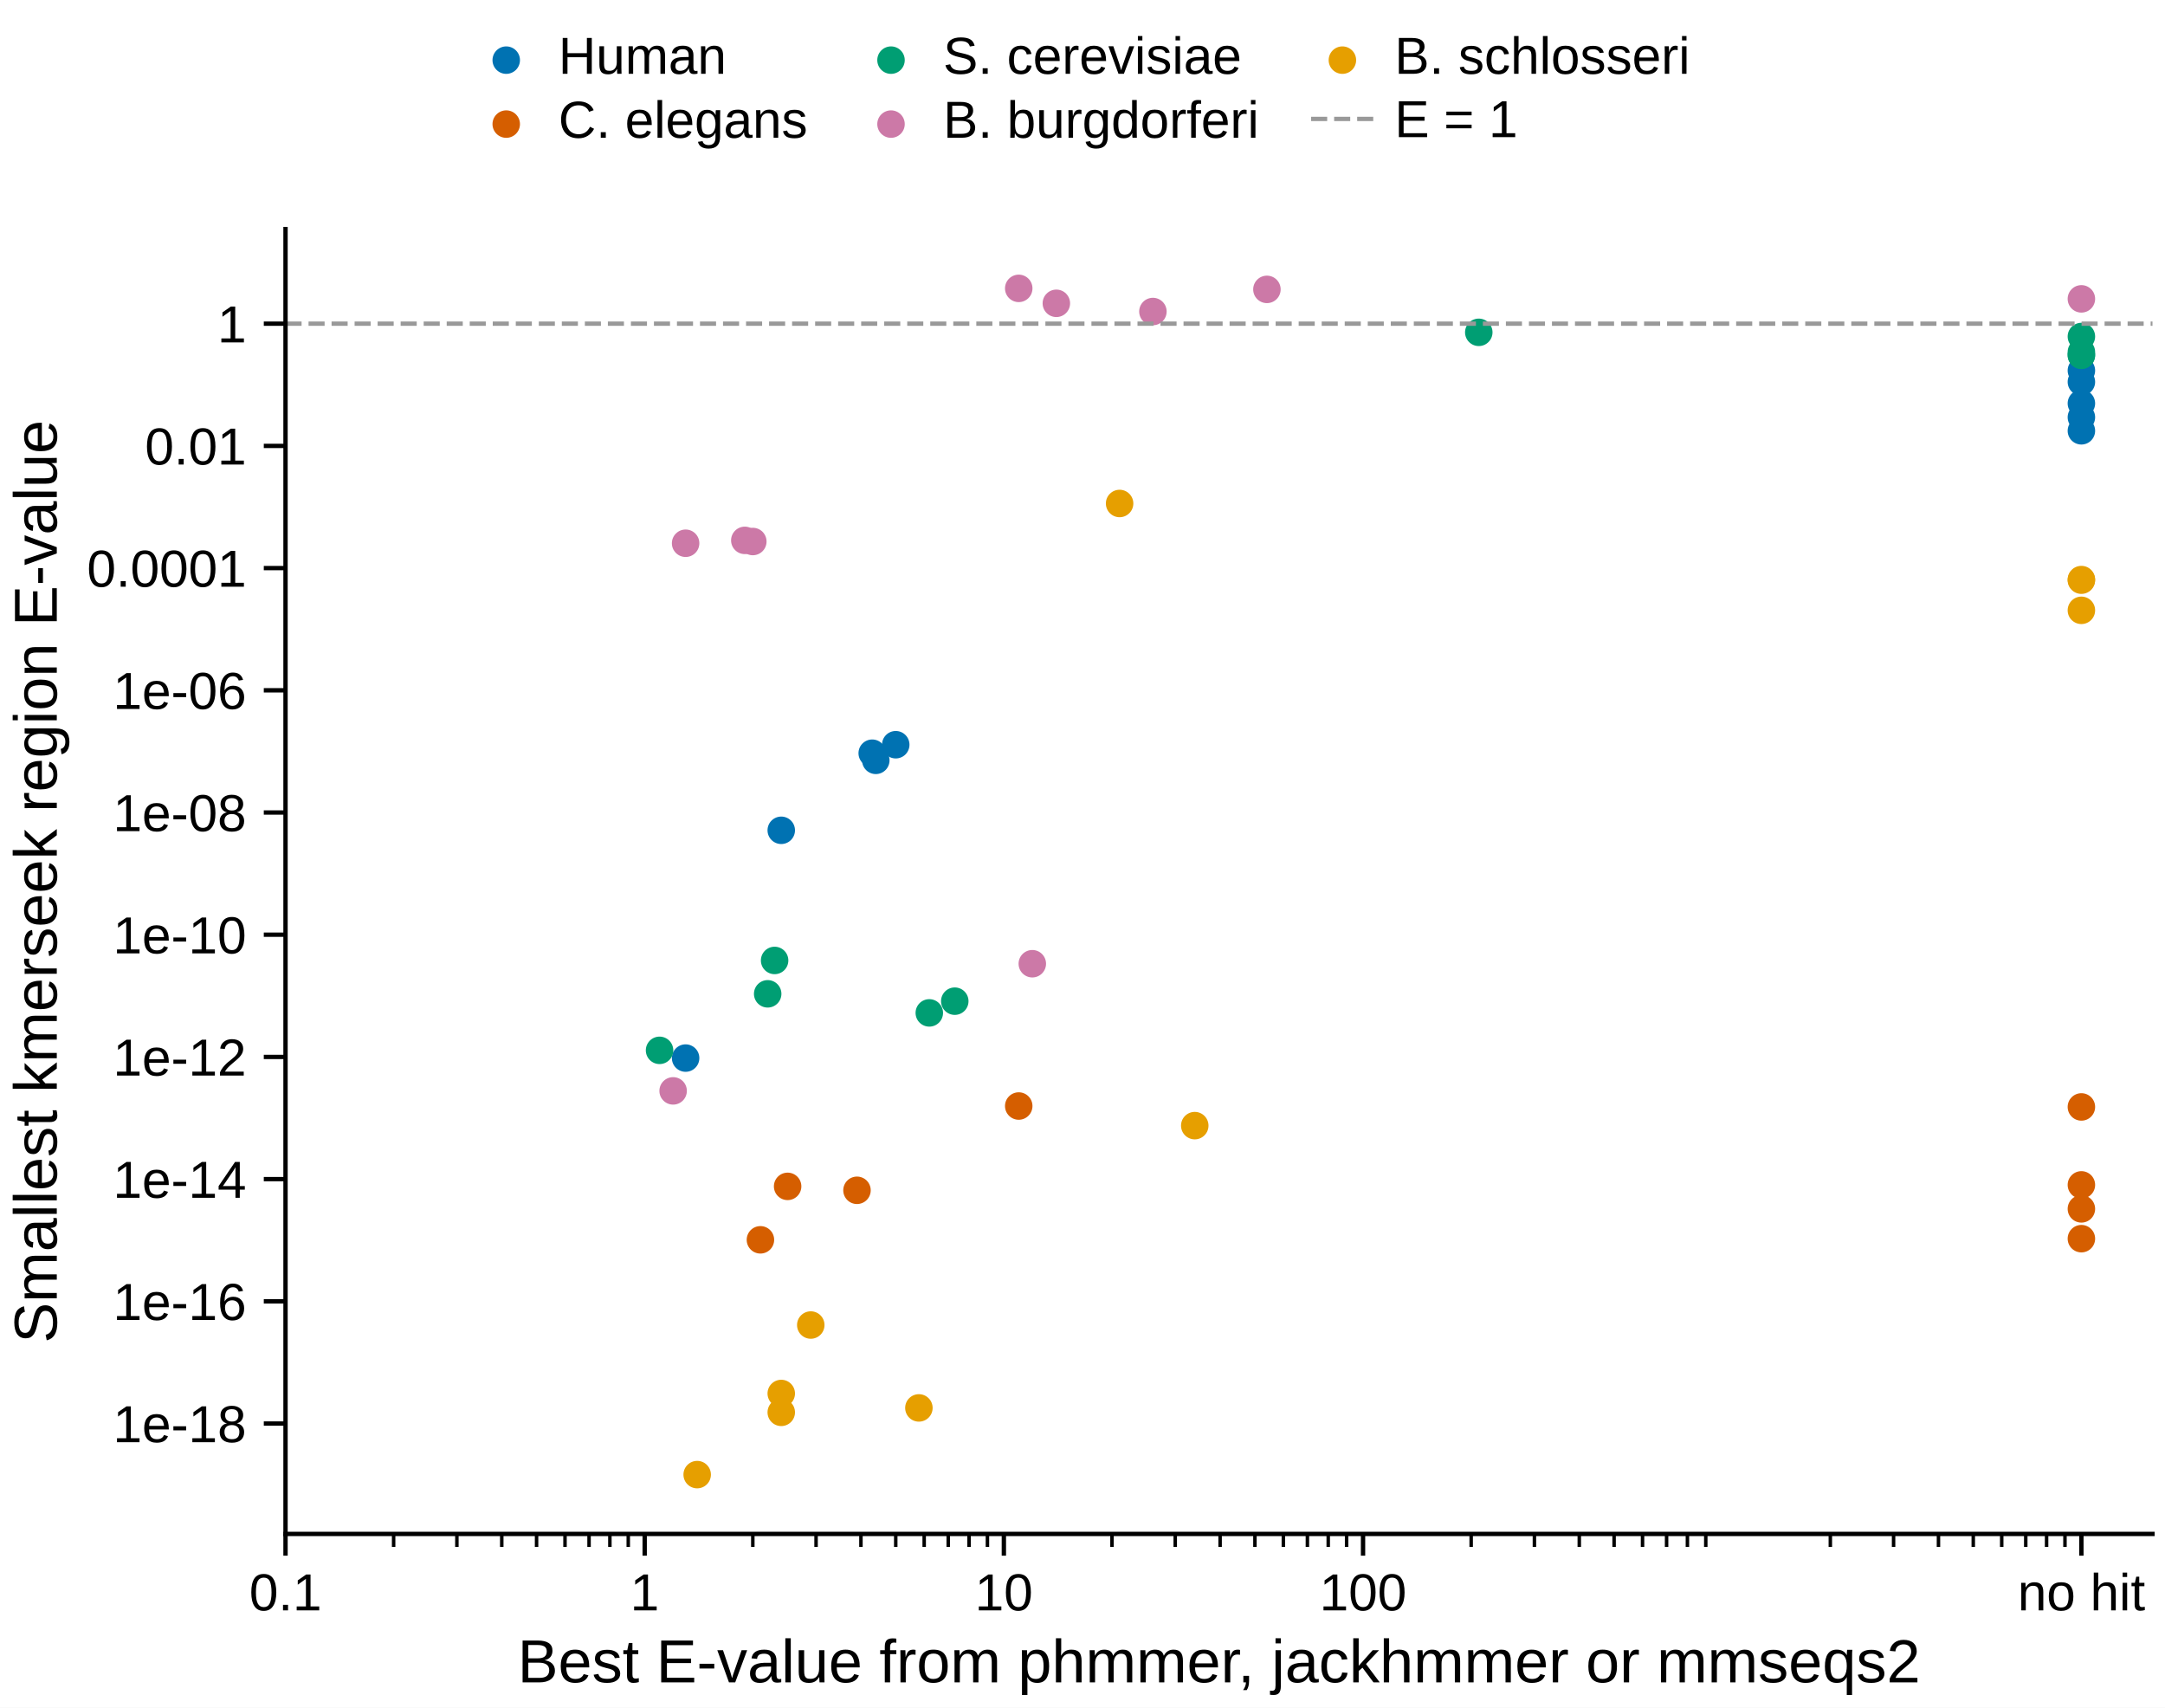
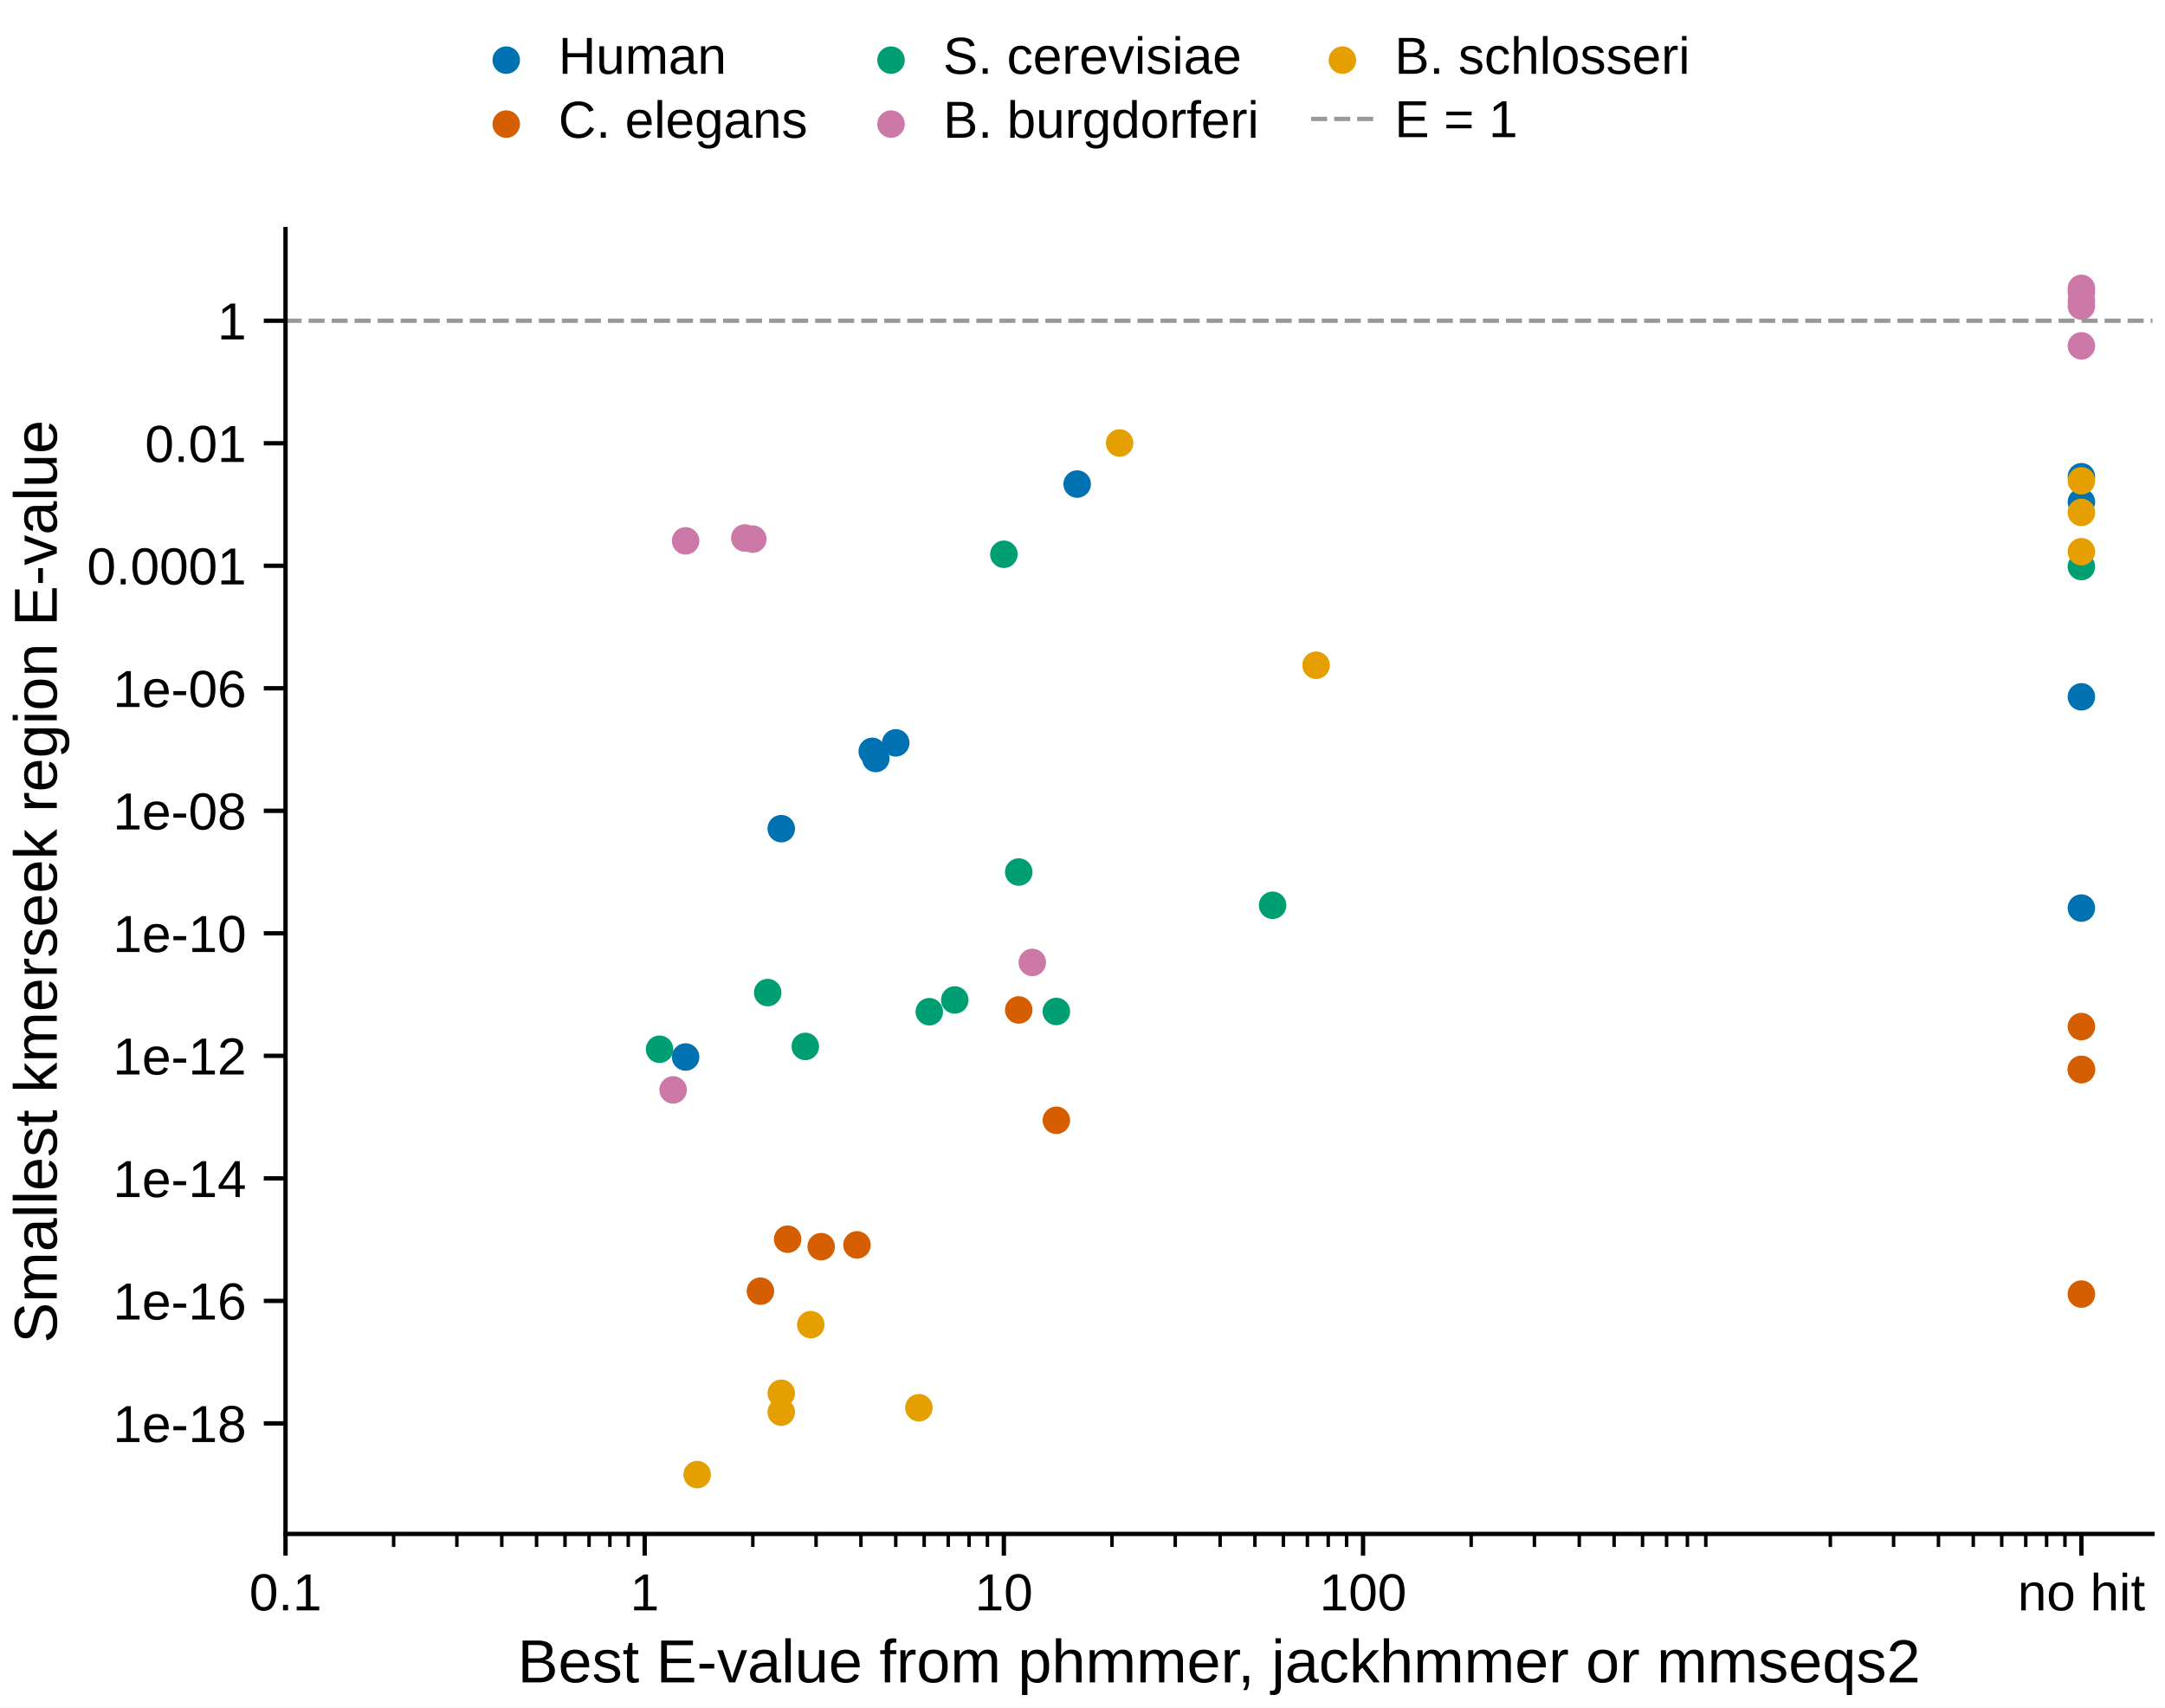
<svg xmlns="http://www.w3.org/2000/svg" xmlns:xlink="http://www.w3.org/1999/xlink" width="249.163pt" height="196.505pt" viewBox="0 0 249.163 196.505" version="1.1">
  <defs>
    <style type="text/css">*{stroke-linejoin: round; stroke-linecap: butt}</style>
  </defs>
  <g id="figure_1">
    <g id="patch_1">
-       <path d="M 0 196.505  L 249.163 196.505  L 249.163 0  L 0 0  z " style="fill: #ffffff" />
+       <path d="M 0 196.505 L 249.163 196.505 L 249.163 0 L 0 0 z " style="fill: #ffffff" />
    </g>
    <g id="axes_1">
      <g id="patch_2">
-         <path d="M 32.859 176.509  L 247.723 176.509  L 247.723 26.359  L 32.859 26.359  z " style="fill: #ffffff" />
+         <path d="M 32.859 176.509 L 247.723 176.509 L 247.723 26.359 L 32.859 26.359 z " style="fill: #ffffff" />
      </g>
      <g id="matplotlib.axis_1">
        <g id="xtick_1">
          <g id="line2d_1">
            <defs>
-               <path id="mf3f2016439" d="M 0 0  L 0 2.5  " style="stroke: #000000; stroke-width: 0.5" />
+               <path id="me82371935f" d="M 0 0 L 0 2.5 " style="stroke: #000000; stroke-width: 0.5" />
            </defs>
            <g>
-               <use xlink:href="#mf3f2016439" x="32.859" y="176.509" style="stroke: #000000; stroke-width: 0.5" />
+               <use xlink:href="#me82371935f" x="32.859" y="176.509" style="stroke: #000000; stroke-width: 0.5" />
            </g>
          </g>
          <g id="text_1">
            <text style="font-size: 6px; font-family: 'Arial', 'Helvetica', 'Liberation Sans', 'DejaVu Sans', sans-serif; text-anchor: middle" x="32.859" y="185.303" transform="rotate(-0 32.85875 185.3034)">0.1</text>
          </g>
        </g>
        <g id="xtick_2">
          <g id="line2d_2">
            <g>
-               <use xlink:href="#mf3f2016439" x="74.195" y="176.509" style="stroke: #000000; stroke-width: 0.5" />
+               <use xlink:href="#me82371935f" x="74.195" y="176.509" style="stroke: #000000; stroke-width: 0.5" />
            </g>
          </g>
          <g id="text_2">
            <text style="font-size: 6px; font-family: 'Arial', 'Helvetica', 'Liberation Sans', 'DejaVu Sans', sans-serif; text-anchor: middle" x="74.195" y="185.303" transform="rotate(-0 74.19525 185.3034)">1</text>
          </g>
        </g>
        <g id="xtick_3">
          <g id="line2d_3">
            <g>
-               <use xlink:href="#mf3f2016439" x="115.532" y="176.509" style="stroke: #000000; stroke-width: 0.5" />
+               <use xlink:href="#me82371935f" x="115.532" y="176.509" style="stroke: #000000; stroke-width: 0.5" />
            </g>
          </g>
          <g id="text_3">
            <text style="font-size: 6px; font-family: 'Arial', 'Helvetica', 'Liberation Sans', 'DejaVu Sans', sans-serif; text-anchor: middle" x="115.532" y="185.303" transform="rotate(-0 115.5317 185.3034)">10</text>
          </g>
        </g>
        <g id="xtick_4">
          <g id="line2d_4">
            <g>
-               <use xlink:href="#mf3f2016439" x="156.868" y="176.509" style="stroke: #000000; stroke-width: 0.5" />
+               <use xlink:href="#me82371935f" x="156.868" y="176.509" style="stroke: #000000; stroke-width: 0.5" />
            </g>
          </g>
          <g id="text_4">
            <text style="font-size: 6px; font-family: 'Arial', 'Helvetica', 'Liberation Sans', 'DejaVu Sans', sans-serif; text-anchor: middle" x="156.868" y="185.303" transform="rotate(-0 156.8682 185.3034)">100</text>
          </g>
        </g>
        <g id="xtick_5">
          <g id="line2d_5">
            <g>
-               <use xlink:href="#mf3f2016439" x="239.541" y="176.509" style="stroke: #000000; stroke-width: 0.5" />
+               <use xlink:href="#me82371935f" x="239.541" y="176.509" style="stroke: #000000; stroke-width: 0.5" />
            </g>
          </g>
          <g id="text_5">
            <text style="font-size: 6px; font-family: 'Arial', 'Helvetica', 'Liberation Sans', 'DejaVu Sans', sans-serif; text-anchor: middle" x="239.541" y="185.303" transform="rotate(-0 239.5412 185.3034)">no hit</text>
          </g>
        </g>
        <g id="xtick_6">
          <g id="line2d_6">
            <defs>
-               <path id="m0a53e02857" d="M 0 0  L 0 1.5  " style="stroke: #000000; stroke-width: 0.4" />
+               <path id="m7a8b7e8d1a" d="M 0 0 L 0 1.5 " style="stroke: #000000; stroke-width: 0.4" />
            </defs>
            <g>
-               <use xlink:href="#m0a53e02857" x="45.302" y="176.509" style="stroke: #000000; stroke-width: 0.4" />
+               <use xlink:href="#m7a8b7e8d1a" x="45.302" y="176.509" style="stroke: #000000; stroke-width: 0.4" />
            </g>
          </g>
        </g>
        <g id="xtick_7">
          <g id="line2d_7">
            <g>
-               <use xlink:href="#m0a53e02857" x="52.581" y="176.509" style="stroke: #000000; stroke-width: 0.4" />
+               <use xlink:href="#m7a8b7e8d1a" x="52.581" y="176.509" style="stroke: #000000; stroke-width: 0.4" />
            </g>
          </g>
        </g>
        <g id="xtick_8">
          <g id="line2d_8">
            <g>
-               <use xlink:href="#m0a53e02857" x="57.746" y="176.509" style="stroke: #000000; stroke-width: 0.4" />
+               <use xlink:href="#m7a8b7e8d1a" x="57.746" y="176.509" style="stroke: #000000; stroke-width: 0.4" />
            </g>
          </g>
        </g>
        <g id="xtick_9">
          <g id="line2d_9">
            <g>
-               <use xlink:href="#m0a53e02857" x="61.752" y="176.509" style="stroke: #000000; stroke-width: 0.4" />
+               <use xlink:href="#m7a8b7e8d1a" x="61.752" y="176.509" style="stroke: #000000; stroke-width: 0.4" />
            </g>
          </g>
        </g>
        <g id="xtick_10">
          <g id="line2d_10">
            <g>
-               <use xlink:href="#m0a53e02857" x="65.025" y="176.509" style="stroke: #000000; stroke-width: 0.4" />
+               <use xlink:href="#m7a8b7e8d1a" x="65.025" y="176.509" style="stroke: #000000; stroke-width: 0.4" />
            </g>
          </g>
        </g>
        <g id="xtick_11">
          <g id="line2d_11">
            <g>
-               <use xlink:href="#m0a53e02857" x="67.792" y="176.509" style="stroke: #000000; stroke-width: 0.4" />
+               <use xlink:href="#m7a8b7e8d1a" x="67.792" y="176.509" style="stroke: #000000; stroke-width: 0.4" />
            </g>
          </g>
        </g>
        <g id="xtick_12">
          <g id="line2d_12">
            <g>
-               <use xlink:href="#m0a53e02857" x="70.189" y="176.509" style="stroke: #000000; stroke-width: 0.4" />
+               <use xlink:href="#m7a8b7e8d1a" x="70.189" y="176.509" style="stroke: #000000; stroke-width: 0.4" />
            </g>
          </g>
        </g>
        <g id="xtick_13">
          <g id="line2d_13">
            <g>
-               <use xlink:href="#m0a53e02857" x="72.304" y="176.509" style="stroke: #000000; stroke-width: 0.4" />
+               <use xlink:href="#m7a8b7e8d1a" x="72.304" y="176.509" style="stroke: #000000; stroke-width: 0.4" />
            </g>
          </g>
        </g>
        <g id="xtick_14">
          <g id="line2d_14">
            <g>
-               <use xlink:href="#m0a53e02857" x="86.639" y="176.509" style="stroke: #000000; stroke-width: 0.4" />
+               <use xlink:href="#m7a8b7e8d1a" x="86.639" y="176.509" style="stroke: #000000; stroke-width: 0.4" />
            </g>
          </g>
        </g>
        <g id="xtick_15">
          <g id="line2d_15">
            <g>
-               <use xlink:href="#m0a53e02857" x="93.918" y="176.509" style="stroke: #000000; stroke-width: 0.4" />
+               <use xlink:href="#m7a8b7e8d1a" x="93.918" y="176.509" style="stroke: #000000; stroke-width: 0.4" />
            </g>
          </g>
        </g>
        <g id="xtick_16">
          <g id="line2d_16">
            <g>
-               <use xlink:href="#m0a53e02857" x="99.082" y="176.509" style="stroke: #000000; stroke-width: 0.4" />
+               <use xlink:href="#m7a8b7e8d1a" x="99.082" y="176.509" style="stroke: #000000; stroke-width: 0.4" />
            </g>
          </g>
        </g>
        <g id="xtick_17">
          <g id="line2d_17">
            <g>
-               <use xlink:href="#m0a53e02857" x="103.088" y="176.509" style="stroke: #000000; stroke-width: 0.4" />
+               <use xlink:href="#m7a8b7e8d1a" x="103.088" y="176.509" style="stroke: #000000; stroke-width: 0.4" />
            </g>
          </g>
        </g>
        <g id="xtick_18">
          <g id="line2d_18">
            <g>
-               <use xlink:href="#m0a53e02857" x="106.361" y="176.509" style="stroke: #000000; stroke-width: 0.4" />
+               <use xlink:href="#m7a8b7e8d1a" x="106.361" y="176.509" style="stroke: #000000; stroke-width: 0.4" />
            </g>
          </g>
        </g>
        <g id="xtick_19">
          <g id="line2d_19">
            <g>
-               <use xlink:href="#m0a53e02857" x="109.129" y="176.509" style="stroke: #000000; stroke-width: 0.4" />
+               <use xlink:href="#m7a8b7e8d1a" x="109.129" y="176.509" style="stroke: #000000; stroke-width: 0.4" />
            </g>
          </g>
        </g>
        <g id="xtick_20">
          <g id="line2d_20">
            <g>
-               <use xlink:href="#m0a53e02857" x="111.526" y="176.509" style="stroke: #000000; stroke-width: 0.4" />
+               <use xlink:href="#m7a8b7e8d1a" x="111.526" y="176.509" style="stroke: #000000; stroke-width: 0.4" />
            </g>
          </g>
        </g>
        <g id="xtick_21">
          <g id="line2d_21">
            <g>
-               <use xlink:href="#m0a53e02857" x="113.64" y="176.509" style="stroke: #000000; stroke-width: 0.4" />
+               <use xlink:href="#m7a8b7e8d1a" x="113.64" y="176.509" style="stroke: #000000; stroke-width: 0.4" />
            </g>
          </g>
        </g>
        <g id="xtick_22">
          <g id="line2d_22">
            <g>
-               <use xlink:href="#m0a53e02857" x="127.975" y="176.509" style="stroke: #000000; stroke-width: 0.4" />
+               <use xlink:href="#m7a8b7e8d1a" x="127.975" y="176.509" style="stroke: #000000; stroke-width: 0.4" />
            </g>
          </g>
        </g>
        <g id="xtick_23">
          <g id="line2d_23">
            <g>
-               <use xlink:href="#m0a53e02857" x="135.254" y="176.509" style="stroke: #000000; stroke-width: 0.4" />
+               <use xlink:href="#m7a8b7e8d1a" x="135.254" y="176.509" style="stroke: #000000; stroke-width: 0.4" />
            </g>
          </g>
        </g>
        <g id="xtick_24">
          <g id="line2d_24">
            <g>
-               <use xlink:href="#m0a53e02857" x="140.419" y="176.509" style="stroke: #000000; stroke-width: 0.4" />
+               <use xlink:href="#m7a8b7e8d1a" x="140.419" y="176.509" style="stroke: #000000; stroke-width: 0.4" />
            </g>
          </g>
        </g>
        <g id="xtick_25">
          <g id="line2d_25">
            <g>
-               <use xlink:href="#m0a53e02857" x="144.425" y="176.509" style="stroke: #000000; stroke-width: 0.4" />
+               <use xlink:href="#m7a8b7e8d1a" x="144.425" y="176.509" style="stroke: #000000; stroke-width: 0.4" />
            </g>
          </g>
        </g>
        <g id="xtick_26">
          <g id="line2d_26">
            <g>
-               <use xlink:href="#m0a53e02857" x="147.698" y="176.509" style="stroke: #000000; stroke-width: 0.4" />
+               <use xlink:href="#m7a8b7e8d1a" x="147.698" y="176.509" style="stroke: #000000; stroke-width: 0.4" />
            </g>
          </g>
        </g>
        <g id="xtick_27">
          <g id="line2d_27">
            <g>
-               <use xlink:href="#m0a53e02857" x="150.465" y="176.509" style="stroke: #000000; stroke-width: 0.4" />
+               <use xlink:href="#m7a8b7e8d1a" x="150.465" y="176.509" style="stroke: #000000; stroke-width: 0.4" />
            </g>
          </g>
        </g>
        <g id="xtick_28">
          <g id="line2d_28">
            <g>
-               <use xlink:href="#m0a53e02857" x="152.862" y="176.509" style="stroke: #000000; stroke-width: 0.4" />
+               <use xlink:href="#m7a8b7e8d1a" x="152.862" y="176.509" style="stroke: #000000; stroke-width: 0.4" />
            </g>
          </g>
        </g>
        <g id="xtick_29">
          <g id="line2d_29">
            <g>
-               <use xlink:href="#m0a53e02857" x="154.977" y="176.509" style="stroke: #000000; stroke-width: 0.4" />
+               <use xlink:href="#m7a8b7e8d1a" x="154.977" y="176.509" style="stroke: #000000; stroke-width: 0.4" />
            </g>
          </g>
        </g>
        <g id="xtick_30">
          <g id="line2d_30">
            <g>
-               <use xlink:href="#m0a53e02857" x="169.312" y="176.509" style="stroke: #000000; stroke-width: 0.4" />
+               <use xlink:href="#m7a8b7e8d1a" x="169.312" y="176.509" style="stroke: #000000; stroke-width: 0.4" />
            </g>
          </g>
        </g>
        <g id="xtick_31">
          <g id="line2d_31">
            <g>
-               <use xlink:href="#m0a53e02857" x="176.591" y="176.509" style="stroke: #000000; stroke-width: 0.4" />
+               <use xlink:href="#m7a8b7e8d1a" x="176.591" y="176.509" style="stroke: #000000; stroke-width: 0.4" />
            </g>
          </g>
        </g>
        <g id="xtick_32">
          <g id="line2d_32">
            <g>
-               <use xlink:href="#m0a53e02857" x="181.755" y="176.509" style="stroke: #000000; stroke-width: 0.4" />
+               <use xlink:href="#m7a8b7e8d1a" x="181.755" y="176.509" style="stroke: #000000; stroke-width: 0.4" />
            </g>
          </g>
        </g>
        <g id="xtick_33">
          <g id="line2d_33">
            <g>
-               <use xlink:href="#m0a53e02857" x="185.761" y="176.509" style="stroke: #000000; stroke-width: 0.4" />
+               <use xlink:href="#m7a8b7e8d1a" x="185.761" y="176.509" style="stroke: #000000; stroke-width: 0.4" />
            </g>
          </g>
        </g>
        <g id="xtick_34">
          <g id="line2d_34">
            <g>
-               <use xlink:href="#m0a53e02857" x="189.034" y="176.509" style="stroke: #000000; stroke-width: 0.4" />
+               <use xlink:href="#m7a8b7e8d1a" x="189.034" y="176.509" style="stroke: #000000; stroke-width: 0.4" />
            </g>
          </g>
        </g>
        <g id="xtick_35">
          <g id="line2d_35">
            <g>
-               <use xlink:href="#m0a53e02857" x="191.802" y="176.509" style="stroke: #000000; stroke-width: 0.4" />
+               <use xlink:href="#m7a8b7e8d1a" x="191.802" y="176.509" style="stroke: #000000; stroke-width: 0.4" />
            </g>
          </g>
        </g>
        <g id="xtick_36">
          <g id="line2d_36">
            <g>
-               <use xlink:href="#m0a53e02857" x="194.199" y="176.509" style="stroke: #000000; stroke-width: 0.4" />
+               <use xlink:href="#m7a8b7e8d1a" x="194.199" y="176.509" style="stroke: #000000; stroke-width: 0.4" />
            </g>
          </g>
        </g>
        <g id="xtick_37">
          <g id="line2d_37">
            <g>
-               <use xlink:href="#m0a53e02857" x="196.313" y="176.509" style="stroke: #000000; stroke-width: 0.4" />
+               <use xlink:href="#m7a8b7e8d1a" x="196.313" y="176.509" style="stroke: #000000; stroke-width: 0.4" />
            </g>
          </g>
        </g>
        <g id="xtick_38">
          <g id="line2d_38">
            <g>
-               <use xlink:href="#m0a53e02857" x="210.648" y="176.509" style="stroke: #000000; stroke-width: 0.4" />
+               <use xlink:href="#m7a8b7e8d1a" x="210.648" y="176.509" style="stroke: #000000; stroke-width: 0.4" />
            </g>
          </g>
        </g>
        <g id="xtick_39">
          <g id="line2d_39">
            <g>
-               <use xlink:href="#m0a53e02857" x="217.927" y="176.509" style="stroke: #000000; stroke-width: 0.4" />
+               <use xlink:href="#m7a8b7e8d1a" x="217.927" y="176.509" style="stroke: #000000; stroke-width: 0.4" />
            </g>
          </g>
        </g>
        <g id="xtick_40">
          <g id="line2d_40">
            <g>
-               <use xlink:href="#m0a53e02857" x="223.092" y="176.509" style="stroke: #000000; stroke-width: 0.4" />
+               <use xlink:href="#m7a8b7e8d1a" x="223.092" y="176.509" style="stroke: #000000; stroke-width: 0.4" />
            </g>
          </g>
        </g>
        <g id="xtick_41">
          <g id="line2d_41">
            <g>
-               <use xlink:href="#m0a53e02857" x="227.098" y="176.509" style="stroke: #000000; stroke-width: 0.4" />
+               <use xlink:href="#m7a8b7e8d1a" x="227.098" y="176.509" style="stroke: #000000; stroke-width: 0.4" />
            </g>
          </g>
        </g>
        <g id="xtick_42">
          <g id="line2d_42">
            <g>
-               <use xlink:href="#m0a53e02857" x="230.371" y="176.509" style="stroke: #000000; stroke-width: 0.4" />
+               <use xlink:href="#m7a8b7e8d1a" x="230.371" y="176.509" style="stroke: #000000; stroke-width: 0.4" />
            </g>
          </g>
        </g>
        <g id="xtick_43">
          <g id="line2d_43">
            <g>
-               <use xlink:href="#m0a53e02857" x="233.138" y="176.509" style="stroke: #000000; stroke-width: 0.4" />
+               <use xlink:href="#m7a8b7e8d1a" x="233.138" y="176.509" style="stroke: #000000; stroke-width: 0.4" />
            </g>
          </g>
        </g>
        <g id="xtick_44">
          <g id="line2d_44">
            <g>
-               <use xlink:href="#m0a53e02857" x="235.535" y="176.509" style="stroke: #000000; stroke-width: 0.4" />
+               <use xlink:href="#m7a8b7e8d1a" x="235.535" y="176.509" style="stroke: #000000; stroke-width: 0.4" />
            </g>
          </g>
        </g>
        <g id="xtick_45">
          <g id="line2d_45">
            <g>
-               <use xlink:href="#m0a53e02857" x="237.65" y="176.509" style="stroke: #000000; stroke-width: 0.4" />
+               <use xlink:href="#m7a8b7e8d1a" x="237.65" y="176.509" style="stroke: #000000; stroke-width: 0.4" />
            </g>
          </g>
        </g>
        <g id="text_6">
          <text style="font-size: 7px; font-family: 'Arial', 'Helvetica', 'Liberation Sans', 'DejaVu Sans', sans-serif; text-anchor: middle" x="140.291" y="193.592" transform="rotate(-0 140.2909 193.5917)">Best E-value from phmmer, jackhmmer or mmseqs2</text>
        </g>
      </g>
      <g id="matplotlib.axis_2">
        <g id="ytick_1">
          <g id="line2d_46">
            <defs>
-               <path id="ma4b3ea49c5" d="M 0 0  L -2.5 0  " style="stroke: #000000; stroke-width: 0.5" />
+               <path id="m89e59994b1" d="M 0 0 L -2.5 0 " style="stroke: #000000; stroke-width: 0.5" />
            </defs>
            <g>
-               <use xlink:href="#ma4b3ea49c5" x="32.859" y="163.805" style="stroke: #000000; stroke-width: 0.5" />
+               <use xlink:href="#m89e59994b1" x="32.859" y="163.79" style="stroke: #000000; stroke-width: 0.5" />
            </g>
          </g>
          <g id="text_7">
-             <text style="font-size: 6px; font-family: 'Arial', 'Helvetica', 'Liberation Sans', 'DejaVu Sans', sans-serif; text-anchor: end" x="28.359" y="165.953" transform="rotate(-0 28.35875 165.9526)">1e-18</text>
+             <text style="font-size: 6px; font-family: 'Arial', 'Helvetica', 'Liberation Sans', 'DejaVu Sans', sans-serif; text-anchor: end" x="28.359" y="165.938" transform="rotate(-0 28.35875 165.9375)">1e-18</text>
          </g>
        </g>
        <g id="ytick_2">
          <g id="line2d_47">
            <g>
-               <use xlink:href="#ma4b3ea49c5" x="32.859" y="149.743" style="stroke: #000000; stroke-width: 0.5" />
+               <use xlink:href="#m89e59994b1" x="32.859" y="149.692" style="stroke: #000000; stroke-width: 0.5" />
            </g>
          </g>
          <g id="text_8">
-             <text style="font-size: 6px; font-family: 'Arial', 'Helvetica', 'Liberation Sans', 'DejaVu Sans', sans-serif; text-anchor: end" x="28.359" y="151.891" transform="rotate(-0 28.35875 151.8906)">1e-16</text>
+             <text style="font-size: 6px; font-family: 'Arial', 'Helvetica', 'Liberation Sans', 'DejaVu Sans', sans-serif; text-anchor: end" x="28.359" y="151.839" transform="rotate(-0 28.35875 151.8394)">1e-16</text>
          </g>
        </g>
        <g id="ytick_3">
          <g id="line2d_48">
            <g>
-               <use xlink:href="#ma4b3ea49c5" x="32.859" y="135.681" style="stroke: #000000; stroke-width: 0.5" />
+               <use xlink:href="#m89e59994b1" x="32.859" y="135.594" style="stroke: #000000; stroke-width: 0.5" />
            </g>
          </g>
          <g id="text_9">
-             <text style="font-size: 6px; font-family: 'Arial', 'Helvetica', 'Liberation Sans', 'DejaVu Sans', sans-serif; text-anchor: end" x="28.359" y="137.829" transform="rotate(-0 28.35875 137.8286)">1e-14</text>
+             <text style="font-size: 6px; font-family: 'Arial', 'Helvetica', 'Liberation Sans', 'DejaVu Sans', sans-serif; text-anchor: end" x="28.359" y="137.741" transform="rotate(-0 28.35875 137.7413)">1e-14</text>
          </g>
        </g>
        <g id="ytick_4">
          <g id="line2d_49">
            <g>
-               <use xlink:href="#ma4b3ea49c5" x="32.859" y="121.619" style="stroke: #000000; stroke-width: 0.5" />
+               <use xlink:href="#m89e59994b1" x="32.859" y="121.496" style="stroke: #000000; stroke-width: 0.5" />
            </g>
          </g>
          <g id="text_10">
-             <text style="font-size: 6px; font-family: 'Arial', 'Helvetica', 'Liberation Sans', 'DejaVu Sans', sans-serif; text-anchor: end" x="28.359" y="123.767" transform="rotate(-0 28.35875 123.7666)">1e-12</text>
+             <text style="font-size: 6px; font-family: 'Arial', 'Helvetica', 'Liberation Sans', 'DejaVu Sans', sans-serif; text-anchor: end" x="28.359" y="123.643" transform="rotate(-0 28.35875 123.6432)">1e-12</text>
          </g>
        </g>
        <g id="ytick_5">
          <g id="line2d_50">
            <g>
-               <use xlink:href="#ma4b3ea49c5" x="32.859" y="107.557" style="stroke: #000000; stroke-width: 0.5" />
+               <use xlink:href="#m89e59994b1" x="32.859" y="107.398" style="stroke: #000000; stroke-width: 0.5" />
            </g>
          </g>
          <g id="text_11">
-             <text style="font-size: 6px; font-family: 'Arial', 'Helvetica', 'Liberation Sans', 'DejaVu Sans', sans-serif; text-anchor: end" x="28.359" y="109.705" transform="rotate(-0 28.35875 109.7046)">1e-10</text>
+             <text style="font-size: 6px; font-family: 'Arial', 'Helvetica', 'Liberation Sans', 'DejaVu Sans', sans-serif; text-anchor: end" x="28.359" y="109.545" transform="rotate(-0 28.35875 109.545)">1e-10</text>
          </g>
        </g>
        <g id="ytick_6">
          <g id="line2d_51">
            <g>
-               <use xlink:href="#ma4b3ea49c5" x="32.859" y="93.495" style="stroke: #000000; stroke-width: 0.5" />
+               <use xlink:href="#m89e59994b1" x="32.859" y="93.3" style="stroke: #000000; stroke-width: 0.5" />
            </g>
          </g>
          <g id="text_12">
-             <text style="font-size: 6px; font-family: 'Arial', 'Helvetica', 'Liberation Sans', 'DejaVu Sans', sans-serif; text-anchor: end" x="28.359" y="95.643" transform="rotate(-0 28.35875 95.64257)">1e-08</text>
+             <text style="font-size: 6px; font-family: 'Arial', 'Helvetica', 'Liberation Sans', 'DejaVu Sans', sans-serif; text-anchor: end" x="28.359" y="95.447" transform="rotate(-0 28.35875 95.44691)">1e-08</text>
          </g>
        </g>
        <g id="ytick_7">
          <g id="line2d_52">
            <g>
-               <use xlink:href="#ma4b3ea49c5" x="32.859" y="79.433" style="stroke: #000000; stroke-width: 0.5" />
+               <use xlink:href="#m89e59994b1" x="32.859" y="79.201" style="stroke: #000000; stroke-width: 0.5" />
            </g>
          </g>
          <g id="text_13">
-             <text style="font-size: 6px; font-family: 'Arial', 'Helvetica', 'Liberation Sans', 'DejaVu Sans', sans-serif; text-anchor: end" x="28.359" y="81.581" transform="rotate(-0 28.35875 81.58056)">1e-06</text>
+             <text style="font-size: 6px; font-family: 'Arial', 'Helvetica', 'Liberation Sans', 'DejaVu Sans', sans-serif; text-anchor: end" x="28.359" y="81.349" transform="rotate(-0 28.35875 81.34879)">1e-06</text>
          </g>
        </g>
        <g id="ytick_8">
          <g id="line2d_53">
            <g>
-               <use xlink:href="#ma4b3ea49c5" x="32.859" y="65.371" style="stroke: #000000; stroke-width: 0.5" />
+               <use xlink:href="#m89e59994b1" x="32.859" y="65.103" style="stroke: #000000; stroke-width: 0.5" />
            </g>
          </g>
          <g id="text_14">
-             <text style="font-size: 6px; font-family: 'Arial', 'Helvetica', 'Liberation Sans', 'DejaVu Sans', sans-serif; text-anchor: end" x="28.359" y="67.519" transform="rotate(-0 28.35875 67.51855)">0.0001</text>
+             <text style="font-size: 6px; font-family: 'Arial', 'Helvetica', 'Liberation Sans', 'DejaVu Sans', sans-serif; text-anchor: end" x="28.359" y="67.251" transform="rotate(-0 28.35875 67.25066)">0.0001</text>
          </g>
        </g>
        <g id="ytick_9">
          <g id="line2d_54">
            <g>
-               <use xlink:href="#ma4b3ea49c5" x="32.859" y="51.309" style="stroke: #000000; stroke-width: 0.5" />
+               <use xlink:href="#m89e59994b1" x="32.859" y="51.005" style="stroke: #000000; stroke-width: 0.5" />
            </g>
          </g>
          <g id="text_15">
-             <text style="font-size: 6px; font-family: 'Arial', 'Helvetica', 'Liberation Sans', 'DejaVu Sans', sans-serif; text-anchor: end" x="28.359" y="53.457" transform="rotate(-0 28.35875 53.45654)">0.01</text>
+             <text style="font-size: 6px; font-family: 'Arial', 'Helvetica', 'Liberation Sans', 'DejaVu Sans', sans-serif; text-anchor: end" x="28.359" y="53.153" transform="rotate(-0 28.35875 53.15254)">0.01</text>
          </g>
        </g>
        <g id="ytick_10">
          <g id="line2d_55">
            <g>
-               <use xlink:href="#ma4b3ea49c5" x="32.859" y="37.247" style="stroke: #000000; stroke-width: 0.5" />
+               <use xlink:href="#m89e59994b1" x="32.859" y="36.907" style="stroke: #000000; stroke-width: 0.5" />
            </g>
          </g>
          <g id="text_16">
-             <text style="font-size: 6px; font-family: 'Arial', 'Helvetica', 'Liberation Sans', 'DejaVu Sans', sans-serif; text-anchor: end" x="28.359" y="39.395" transform="rotate(-0 28.35875 39.39453)">1</text>
+             <text style="font-size: 6px; font-family: 'Arial', 'Helvetica', 'Liberation Sans', 'DejaVu Sans', sans-serif; text-anchor: end" x="28.359" y="39.054" transform="rotate(-0 28.35875 39.05442)">1</text>
          </g>
        </g>
        <g id="text_17">
          <text style="font-size: 7px; font-family: 'Arial', 'Helvetica', 'Liberation Sans', 'DejaVu Sans', sans-serif; text-anchor: middle" x="6.536" y="101.434" transform="rotate(-90 6.535781 101.4336)">Smallest kmerseek region E-value</text>
        </g>
      </g>
      <g id="PathCollection_1">
        <defs>
-           <path id="m7da463c53f" d="M 0 1.581  C 0.419 1.581 0.822 1.415 1.118 1.118  C 1.415 0.822 1.581 0.419 1.581 0  C 1.581 -0.419 1.415 -0.822 1.118 -1.118  C 0.822 -1.415 0.419 -1.581 0 -1.581  C -0.419 -1.581 -0.822 -1.415 -1.118 -1.118  C -1.415 -0.822 -1.581 -0.419 -1.581 0  C -1.581 0.419 -1.415 0.822 -1.118 1.118  C -0.822 1.415 -0.419 1.581 0 1.581  z " />
+           <path id="m07bcb980e6" d="M 0 1.581 C 0.419 1.581 0.822 1.415 1.118 1.118 C 1.415 0.822 1.581 0.419 1.581 0 C 1.581 -0.419 1.415 -0.822 1.118 -1.118 C 0.822 -1.415 0.419 -1.581 0 -1.581 C -0.419 -1.581 -0.822 -1.415 -1.118 -1.118 C -1.415 -0.822 -1.581 -0.419 -1.581 0 C -1.581 0.419 -1.415 0.822 -1.118 1.118 C -0.822 1.415 -0.419 1.581 0 1.581 z " />
        </defs>
-         <g clip-path="url(#p416fa65ff6)">
-           <use xlink:href="#m7da463c53f" x="78.905" y="121.753" style="fill: #0072b2" />
-           <use xlink:href="#m7da463c53f" x="89.912" y="95.543" style="fill: #0072b2" />
-           <use xlink:href="#m7da463c53f" x="100.793" y="87.493" style="fill: #0072b2" />
-           <use xlink:href="#m7da463c53f" x="100.381" y="86.672" style="fill: #0072b2" />
-           <use xlink:href="#m7da463c53f" x="103.088" y="85.695" style="fill: #0072b2" />
-           <use xlink:href="#m7da463c53f" x="239.541" y="49.573" style="fill: #0072b2" />
-           <use xlink:href="#m7da463c53f" x="239.541" y="48.016" style="fill: #0072b2" />
-           <use xlink:href="#m7da463c53f" x="239.541" y="46.42" style="fill: #0072b2" />
-           <use xlink:href="#m7da463c53f" x="239.541" y="43.945" style="fill: #0072b2" />
-           <use xlink:href="#m7da463c53f" x="239.541" y="42.638" style="fill: #0072b2" />
+         <g clip-path="url(#p9c38cba6cd)">
+           <use xlink:href="#m07bcb980e6" x="78.905" y="121.63" style="fill: #0072b2" />
+           <use xlink:href="#m07bcb980e6" x="89.912" y="95.353" style="fill: #0072b2" />
+           <use xlink:href="#m07bcb980e6" x="100.793" y="87.282" style="fill: #0072b2" />
+           <use xlink:href="#m07bcb980e6" x="100.381" y="86.459" style="fill: #0072b2" />
+           <use xlink:href="#m07bcb980e6" x="103.088" y="85.48" style="fill: #0072b2" />
+           <use xlink:href="#m07bcb980e6" x="239.541" y="104.493" style="fill: #0072b2" />
+           <use xlink:href="#m07bcb980e6" x="239.541" y="80.184" style="fill: #0072b2" />
+           <use xlink:href="#m07bcb980e6" x="239.541" y="57.769" style="fill: #0072b2" />
+           <use xlink:href="#m07bcb980e6" x="123.969" y="55.701" style="fill: #0072b2" />
+           <use xlink:href="#m07bcb980e6" x="239.541" y="54.858" style="fill: #0072b2" />
        </g>
      </g>
      <g id="PathCollection_2">
        <defs>
-           <path id="m74870a1478" d="M 0 1.581  C 0.419 1.581 0.822 1.415 1.118 1.118  C 1.415 0.822 1.581 0.419 1.581 0  C 1.581 -0.419 1.415 -0.822 1.118 -1.118  C 0.822 -1.415 0.419 -1.581 0 -1.581  C -0.419 -1.581 -0.822 -1.415 -1.118 -1.118  C -1.415 -0.822 -1.581 -0.419 -1.581 0  C -1.581 0.419 -1.415 0.822 -1.118 1.118  C -0.822 1.415 -0.419 1.581 0 1.581  z " />
+           <path id="m61f9929128" d="M 0 1.581 C 0.419 1.581 0.822 1.415 1.118 1.118 C 1.415 0.822 1.581 0.419 1.581 0 C 1.581 -0.419 1.415 -0.822 1.118 -1.118 C 0.822 -1.415 0.419 -1.581 0 -1.581 C -0.419 -1.581 -0.822 -1.415 -1.118 -1.118 C -1.415 -0.822 -1.581 -0.419 -1.581 0 C -1.581 0.419 -1.415 0.822 -1.118 1.118 C -0.822 1.415 -0.419 1.581 0 1.581 z " />
        </defs>
-         <g clip-path="url(#p416fa65ff6)">
-           <use xlink:href="#m74870a1478" x="87.515" y="142.667" style="fill: #d55e00" />
-           <use xlink:href="#m74870a1478" x="239.541" y="142.534" style="fill: #d55e00" />
-           <use xlink:href="#m74870a1478" x="239.541" y="139.105" style="fill: #d55e00" />
-           <use xlink:href="#m74870a1478" x="98.628" y="136.968" style="fill: #d55e00" />
-           <use xlink:href="#m74870a1478" x="90.645" y="136.516" style="fill: #d55e00" />
-           <use xlink:href="#m74870a1478" x="239.541" y="136.346" style="fill: #d55e00" />
-           <use xlink:href="#m74870a1478" x="239.541" y="127.375" style="fill: #d55e00" />
-           <use xlink:href="#m74870a1478" x="117.243" y="127.271" style="fill: #d55e00" />
+         <g clip-path="url(#p9c38cba6cd)">
+           <use xlink:href="#m61f9929128" x="239.541" y="148.91" style="fill: #d55e00" />
+           <use xlink:href="#m61f9929128" x="87.515" y="148.573" style="fill: #d55e00" />
+           <use xlink:href="#m61f9929128" x="94.506" y="143.453" style="fill: #d55e00" />
+           <use xlink:href="#m61f9929128" x="98.628" y="143.25" style="fill: #d55e00" />
+           <use xlink:href="#m61f9929128" x="90.645" y="142.593" style="fill: #d55e00" />
+           <use xlink:href="#m61f9929128" x="121.572" y="128.913" style="fill: #d55e00" />
+           <use xlink:href="#m61f9929128" x="239.541" y="123.076" style="fill: #d55e00" />
+           <use xlink:href="#m61f9929128" x="239.541" y="123.054" style="fill: #d55e00" />
+           <use xlink:href="#m61f9929128" x="239.541" y="118.13" style="fill: #d55e00" />
+           <use xlink:href="#m61f9929128" x="117.243" y="116.216" style="fill: #d55e00" />
        </g>
      </g>
      <g id="PathCollection_3">
        <defs>
-           <path id="m8214ec9306" d="M 0 1.581  C 0.419 1.581 0.822 1.415 1.118 1.118  C 1.415 0.822 1.581 0.419 1.581 0  C 1.581 -0.419 1.415 -0.822 1.118 -1.118  C 0.822 -1.415 0.419 -1.581 0 -1.581  C -0.419 -1.581 -0.822 -1.415 -1.118 -1.118  C -1.415 -0.822 -1.581 -0.419 -1.581 0  C -1.581 0.419 -1.415 0.822 -1.118 1.118  C -0.822 1.415 -0.419 1.581 0 1.581  z " />
+           <path id="m81cfc46b52" d="M 0 1.581 C 0.419 1.581 0.822 1.415 1.118 1.118 C 1.415 0.822 1.581 0.419 1.581 0 C 1.581 -0.419 1.415 -0.822 1.118 -1.118 C 0.822 -1.415 0.419 -1.581 0 -1.581 C -0.419 -1.581 -0.822 -1.415 -1.118 -1.118 C -1.415 -0.822 -1.581 -0.419 -1.581 0 C -1.581 0.419 -1.415 0.822 -1.118 1.118 C -0.822 1.415 -0.419 1.581 0 1.581 z " />
        </defs>
-         <g clip-path="url(#p416fa65ff6)">
-           <use xlink:href="#m8214ec9306" x="75.906" y="120.863" style="fill: #009e73" />
-           <use xlink:href="#m8214ec9306" x="106.95" y="116.554" style="fill: #009e73" />
-           <use xlink:href="#m8214ec9306" x="109.882" y="115.205" style="fill: #009e73" />
-           <use xlink:href="#m8214ec9306" x="88.35" y="114.36" style="fill: #009e73" />
-           <use xlink:href="#m8214ec9306" x="89.148" y="110.519" style="fill: #009e73" />
-           <use xlink:href="#m8214ec9306" x="239.541" y="40.891" style="fill: #009e73" />
-           <use xlink:href="#m8214ec9306" x="239.541" y="40.842" style="fill: #009e73" />
-           <use xlink:href="#m8214ec9306" x="239.541" y="40.508" style="fill: #009e73" />
-           <use xlink:href="#m8214ec9306" x="239.541" y="38.723" style="fill: #009e73" />
-           <use xlink:href="#m8214ec9306" x="170.188" y="38.241" style="fill: #009e73" />
+         <g clip-path="url(#p9c38cba6cd)">
+           <use xlink:href="#m81cfc46b52" x="75.906" y="120.738" style="fill: #009e73" />
+           <use xlink:href="#m81cfc46b52" x="92.679" y="120.413" style="fill: #009e73" />
+           <use xlink:href="#m81cfc46b52" x="106.95" y="116.418" style="fill: #009e73" />
+           <use xlink:href="#m81cfc46b52" x="109.882" y="115.065" style="fill: #009e73" />
+           <use xlink:href="#m81cfc46b52" x="88.35" y="114.218" style="fill: #009e73" />
+           <use xlink:href="#m81cfc46b52" x="121.572" y="116.391" style="fill: #009e73" />
+           <use xlink:href="#m81cfc46b52" x="146.459" y="104.17" style="fill: #009e73" />
+           <use xlink:href="#m81cfc46b52" x="117.243" y="100.346" style="fill: #009e73" />
+           <use xlink:href="#m81cfc46b52" x="239.541" y="65.193" style="fill: #009e73" />
+           <use xlink:href="#m81cfc46b52" x="115.532" y="63.782" style="fill: #009e73" />
        </g>
      </g>
      <g id="PathCollection_4">
        <defs>
-           <path id="m83b955c946" d="M 0 1.581  C 0.419 1.581 0.822 1.415 1.118 1.118  C 1.415 0.822 1.581 0.419 1.581 0  C 1.581 -0.419 1.415 -0.822 1.118 -1.118  C 0.822 -1.415 0.419 -1.581 0 -1.581  C -0.419 -1.581 -0.822 -1.415 -1.118 -1.118  C -1.415 -0.822 -1.581 -0.419 -1.581 0  C -1.581 0.419 -1.415 0.822 -1.118 1.118  C -0.822 1.415 -0.419 1.581 0 1.581  z " />
+           <path id="mf032acbb33" d="M 0 1.581 C 0.419 1.581 0.822 1.415 1.118 1.118 C 1.415 0.822 1.581 0.419 1.581 0 C 1.581 -0.419 1.415 -0.822 1.118 -1.118 C 0.822 -1.415 0.419 -1.581 0 -1.581 C -0.419 -1.581 -0.822 -1.415 -1.118 -1.118 C -1.415 -0.822 -1.581 -0.419 -1.581 0 C -1.581 0.419 -1.415 0.822 -1.118 1.118 C -0.822 1.415 -0.419 1.581 0 1.581 z " />
        </defs>
-         <g clip-path="url(#p416fa65ff6)">
-           <use xlink:href="#m83b955c946" x="77.468" y="125.528" style="fill: #cc79a7" />
-           <use xlink:href="#m83b955c946" x="118.805" y="110.896" style="fill: #cc79a7" />
-           <use xlink:href="#m83b955c946" x="78.905" y="62.512" style="fill: #cc79a7" />
-           <use xlink:href="#m83b955c946" x="86.639" y="62.312" style="fill: #cc79a7" />
-           <use xlink:href="#m83b955c946" x="85.718" y="62.181" style="fill: #cc79a7" />
-           <use xlink:href="#m83b955c946" x="132.685" y="35.847" style="fill: #cc79a7" />
-           <use xlink:href="#m83b955c946" x="121.572" y="34.903" style="fill: #cc79a7" />
-           <use xlink:href="#m83b955c946" x="239.541" y="34.39" style="fill: #cc79a7" />
-           <use xlink:href="#m83b955c946" x="145.806" y="33.3" style="fill: #cc79a7" />
-           <use xlink:href="#m83b955c946" x="117.243" y="33.184" style="fill: #cc79a7" />
+         <g clip-path="url(#p9c38cba6cd)">
+           <use xlink:href="#mf032acbb33" x="77.468" y="125.414" style="fill: #cc79a7" />
+           <use xlink:href="#mf032acbb33" x="118.805" y="110.745" style="fill: #cc79a7" />
+           <use xlink:href="#mf032acbb33" x="78.905" y="62.237" style="fill: #cc79a7" />
+           <use xlink:href="#mf032acbb33" x="86.639" y="62.037" style="fill: #cc79a7" />
+           <use xlink:href="#mf032acbb33" x="85.718" y="61.905" style="fill: #cc79a7" />
+           <use xlink:href="#mf032acbb33" x="239.541" y="39.798" style="fill: #cc79a7" />
+           <use xlink:href="#mf032acbb33" x="239.541" y="35.22" style="fill: #cc79a7" />
+           <use xlink:href="#mf032acbb33" x="239.541" y="34.616" style="fill: #cc79a7" />
+           <use xlink:href="#mf032acbb33" x="239.541" y="33.597" style="fill: #cc79a7" />
+           <use xlink:href="#mf032acbb33" x="239.541" y="33.184" style="fill: #cc79a7" />
        </g>
      </g>
      <g id="PathCollection_5">
        <defs>
-           <path id="m7fb2996108" d="M 0 1.581  C 0.419 1.581 0.822 1.415 1.118 1.118  C 1.415 0.822 1.581 0.419 1.581 0  C 1.581 -0.419 1.415 -0.822 1.118 -1.118  C 0.822 -1.415 0.419 -1.581 0 -1.581  C -0.419 -1.581 -0.822 -1.415 -1.118 -1.118  C -1.415 -0.822 -1.581 -0.419 -1.581 0  C -1.581 0.419 -1.415 0.822 -1.118 1.118  C -0.822 1.415 -0.419 1.581 0 1.581  z " />
+           <path id="m8731597a22" d="M 0 1.581 C 0.419 1.581 0.822 1.415 1.118 1.118 C 1.415 0.822 1.581 0.419 1.581 0 C 1.581 -0.419 1.415 -0.822 1.118 -1.118 C 0.822 -1.415 0.419 -1.581 0 -1.581 C -0.419 -1.581 -0.822 -1.415 -1.118 -1.118 C -1.415 -0.822 -1.581 -0.419 -1.581 0 C -1.581 0.419 -1.415 0.822 -1.118 1.118 C -0.822 1.415 -0.419 1.581 0 1.581 z " />
        </defs>
-         <g clip-path="url(#p416fa65ff6)">
-           <use xlink:href="#m7fb2996108" x="80.236" y="169.684" style="fill: #e69f00" />
-           <use xlink:href="#m7fb2996108" x="89.912" y="162.518" style="fill: #e69f00" />
-           <use xlink:href="#m7fb2996108" x="105.753" y="162.009" style="fill: #e69f00" />
-           <use xlink:href="#m7fb2996108" x="89.912" y="160.349" style="fill: #e69f00" />
-           <use xlink:href="#m7fb2996108" x="93.309" y="152.472" style="fill: #e69f00" />
-           <use xlink:href="#m7fb2996108" x="137.501" y="129.526" style="fill: #e69f00" />
-           <use xlink:href="#m7fb2996108" x="239.541" y="70.23" style="fill: #e69f00" />
-           <use xlink:href="#m7fb2996108" x="239.541" y="66.76" style="fill: #e69f00" />
-           <use xlink:href="#m7fb2996108" x="239.541" y="66.693" style="fill: #e69f00" />
-           <use xlink:href="#m7fb2996108" x="128.851" y="57.936" style="fill: #e69f00" />
+         <g clip-path="url(#p9c38cba6cd)">
+           <use xlink:href="#m8731597a22" x="80.236" y="169.684" style="fill: #e69f00" />
+           <use xlink:href="#m8731597a22" x="89.912" y="162.499" style="fill: #e69f00" />
+           <use xlink:href="#m8731597a22" x="105.753" y="161.989" style="fill: #e69f00" />
+           <use xlink:href="#m8731597a22" x="89.912" y="160.325" style="fill: #e69f00" />
+           <use xlink:href="#m8731597a22" x="93.309" y="152.428" style="fill: #e69f00" />
+           <use xlink:href="#m8731597a22" x="151.463" y="76.552" style="fill: #e69f00" />
+           <use xlink:href="#m8731597a22" x="239.541" y="63.485" style="fill: #e69f00" />
+           <use xlink:href="#m8731597a22" x="239.541" y="58.963" style="fill: #e69f00" />
+           <use xlink:href="#m8731597a22" x="239.541" y="55.326" style="fill: #e69f00" />
+           <use xlink:href="#m8731597a22" x="128.851" y="50.977" style="fill: #e69f00" />
        </g>
      </g>
      <g id="line2d_56">
-         <path d="M 32.859 37.247  L 247.723 37.247  " clip-path="url(#p416fa65ff6)" style="fill: none; stroke-dasharray: 1.85,0.8; stroke-dashoffset: 0; stroke: #999999; stroke-width: 0.5" />
+         <path d="M 32.859 36.907 L 247.723 36.907 " clip-path="url(#p9c38cba6cd)" style="fill: none; stroke-dasharray: 1.85,0.8; stroke-dashoffset: 0; stroke: #999999; stroke-width: 0.5" />
      </g>
      <g id="patch_3">
-         <path d="M 32.859 176.509  L 32.859 26.359  " style="fill: none; stroke: #000000; stroke-width: 0.5; stroke-linejoin: miter; stroke-linecap: square" />
+         <path d="M 32.859 176.509 L 32.859 26.359 " style="fill: none; stroke: #000000; stroke-width: 0.5; stroke-linejoin: miter; stroke-linecap: square" />
      </g>
      <g id="patch_4">
-         <path d="M 32.859 176.509  L 247.723 176.509  " style="fill: none; stroke: #000000; stroke-width: 0.5; stroke-linejoin: miter; stroke-linecap: square" />
+         <path d="M 32.859 176.509 L 247.723 176.509 " style="fill: none; stroke: #000000; stroke-width: 0.5; stroke-linejoin: miter; stroke-linecap: square" />
      </g>
    </g>
    <g id="legend_1">
      <g id="PathCollection_6">
        <g>
-           <use xlink:href="#m7da463c53f" x="58.261" y="6.92" style="fill: #0072b2" />
+           <use xlink:href="#m07bcb980e6" x="58.261" y="6.92" style="fill: #0072b2" />
        </g>
      </g>
      <g id="text_18">
        <text style="font-size: 6px; font-family: 'Arial', 'Helvetica', 'Liberation Sans', 'DejaVu Sans', sans-serif; text-anchor: start" x="64.261" y="8.495" transform="rotate(-0 64.26087 8.494688)">Human</text>
      </g>
      <g id="PathCollection_7">
        <g>
-           <use xlink:href="#m74870a1478" x="58.261" y="14.28" style="fill: #d55e00" />
+           <use xlink:href="#m61f9929128" x="58.261" y="14.28" style="fill: #d55e00" />
        </g>
      </g>
      <g id="text_19">
        <text style="font-size: 6px; font-family: 'Arial', 'Helvetica', 'Liberation Sans', 'DejaVu Sans', sans-serif; text-anchor: start" x="64.261" y="15.855" transform="rotate(-0 64.26087 15.855)">C. elegans</text>
      </g>
      <g id="PathCollection_8">
        <g>
-           <use xlink:href="#m8214ec9306" x="102.544" y="6.92" style="fill: #009e73" />
+           <use xlink:href="#m81cfc46b52" x="102.544" y="6.92" style="fill: #009e73" />
        </g>
      </g>
      <g id="text_20">
        <text style="font-size: 6px; font-family: 'Arial', 'Helvetica', 'Liberation Sans', 'DejaVu Sans', sans-serif; text-anchor: start" x="108.544" y="8.495" transform="rotate(-0 108.5437 8.494688)">S. cerevisiae</text>
      </g>
      <g id="PathCollection_9">
        <g>
-           <use xlink:href="#m83b955c946" x="102.544" y="14.28" style="fill: #cc79a7" />
+           <use xlink:href="#mf032acbb33" x="102.544" y="14.28" style="fill: #cc79a7" />
        </g>
      </g>
      <g id="text_21">
        <text style="font-size: 6px; font-family: 'Arial', 'Helvetica', 'Liberation Sans', 'DejaVu Sans', sans-serif; text-anchor: start" x="108.544" y="15.855" transform="rotate(-0 108.5437 15.855)">B. burgdorferi</text>
      </g>
      <g id="PathCollection_10">
        <g>
-           <use xlink:href="#m7fb2996108" x="154.492" y="6.92" style="fill: #e69f00" />
+           <use xlink:href="#m8731597a22" x="154.492" y="6.92" style="fill: #e69f00" />
        </g>
      </g>
      <g id="text_22">
        <text style="font-size: 6px; font-family: 'Arial', 'Helvetica', 'Liberation Sans', 'DejaVu Sans', sans-serif; text-anchor: start" x="160.492" y="8.495" transform="rotate(-0 160.4924 8.494688)">B. schlosseri</text>
      </g>
      <g id="line2d_57">
-         <path d="M 150.892 13.682  L 154.492 13.682  L 158.092 13.682  " style="fill: none; stroke-dasharray: 1.85,0.8; stroke-dashoffset: 0; stroke: #999999; stroke-width: 0.5" />
+         <path d="M 150.892 13.682 L 154.492 13.682 L 158.092 13.682 " style="fill: none; stroke-dasharray: 1.85,0.8; stroke-dashoffset: 0; stroke: #999999; stroke-width: 0.5" />
      </g>
      <g id="text_23">
        <text style="font-size: 6px; font-family: 'Arial', 'Helvetica', 'Liberation Sans', 'DejaVu Sans', sans-serif; text-anchor: start" x="160.492" y="15.782" transform="rotate(-0 160.4924 15.78187)">E = 1</text>
      </g>
    </g>
  </g>
  <defs>
-     <clipPath id="p416fa65ff6">
+     <clipPath id="p9c38cba6cd">
      <rect x="32.859" y="26.359" width="214.864" height="150.15" />
    </clipPath>
  </defs>
</svg>
